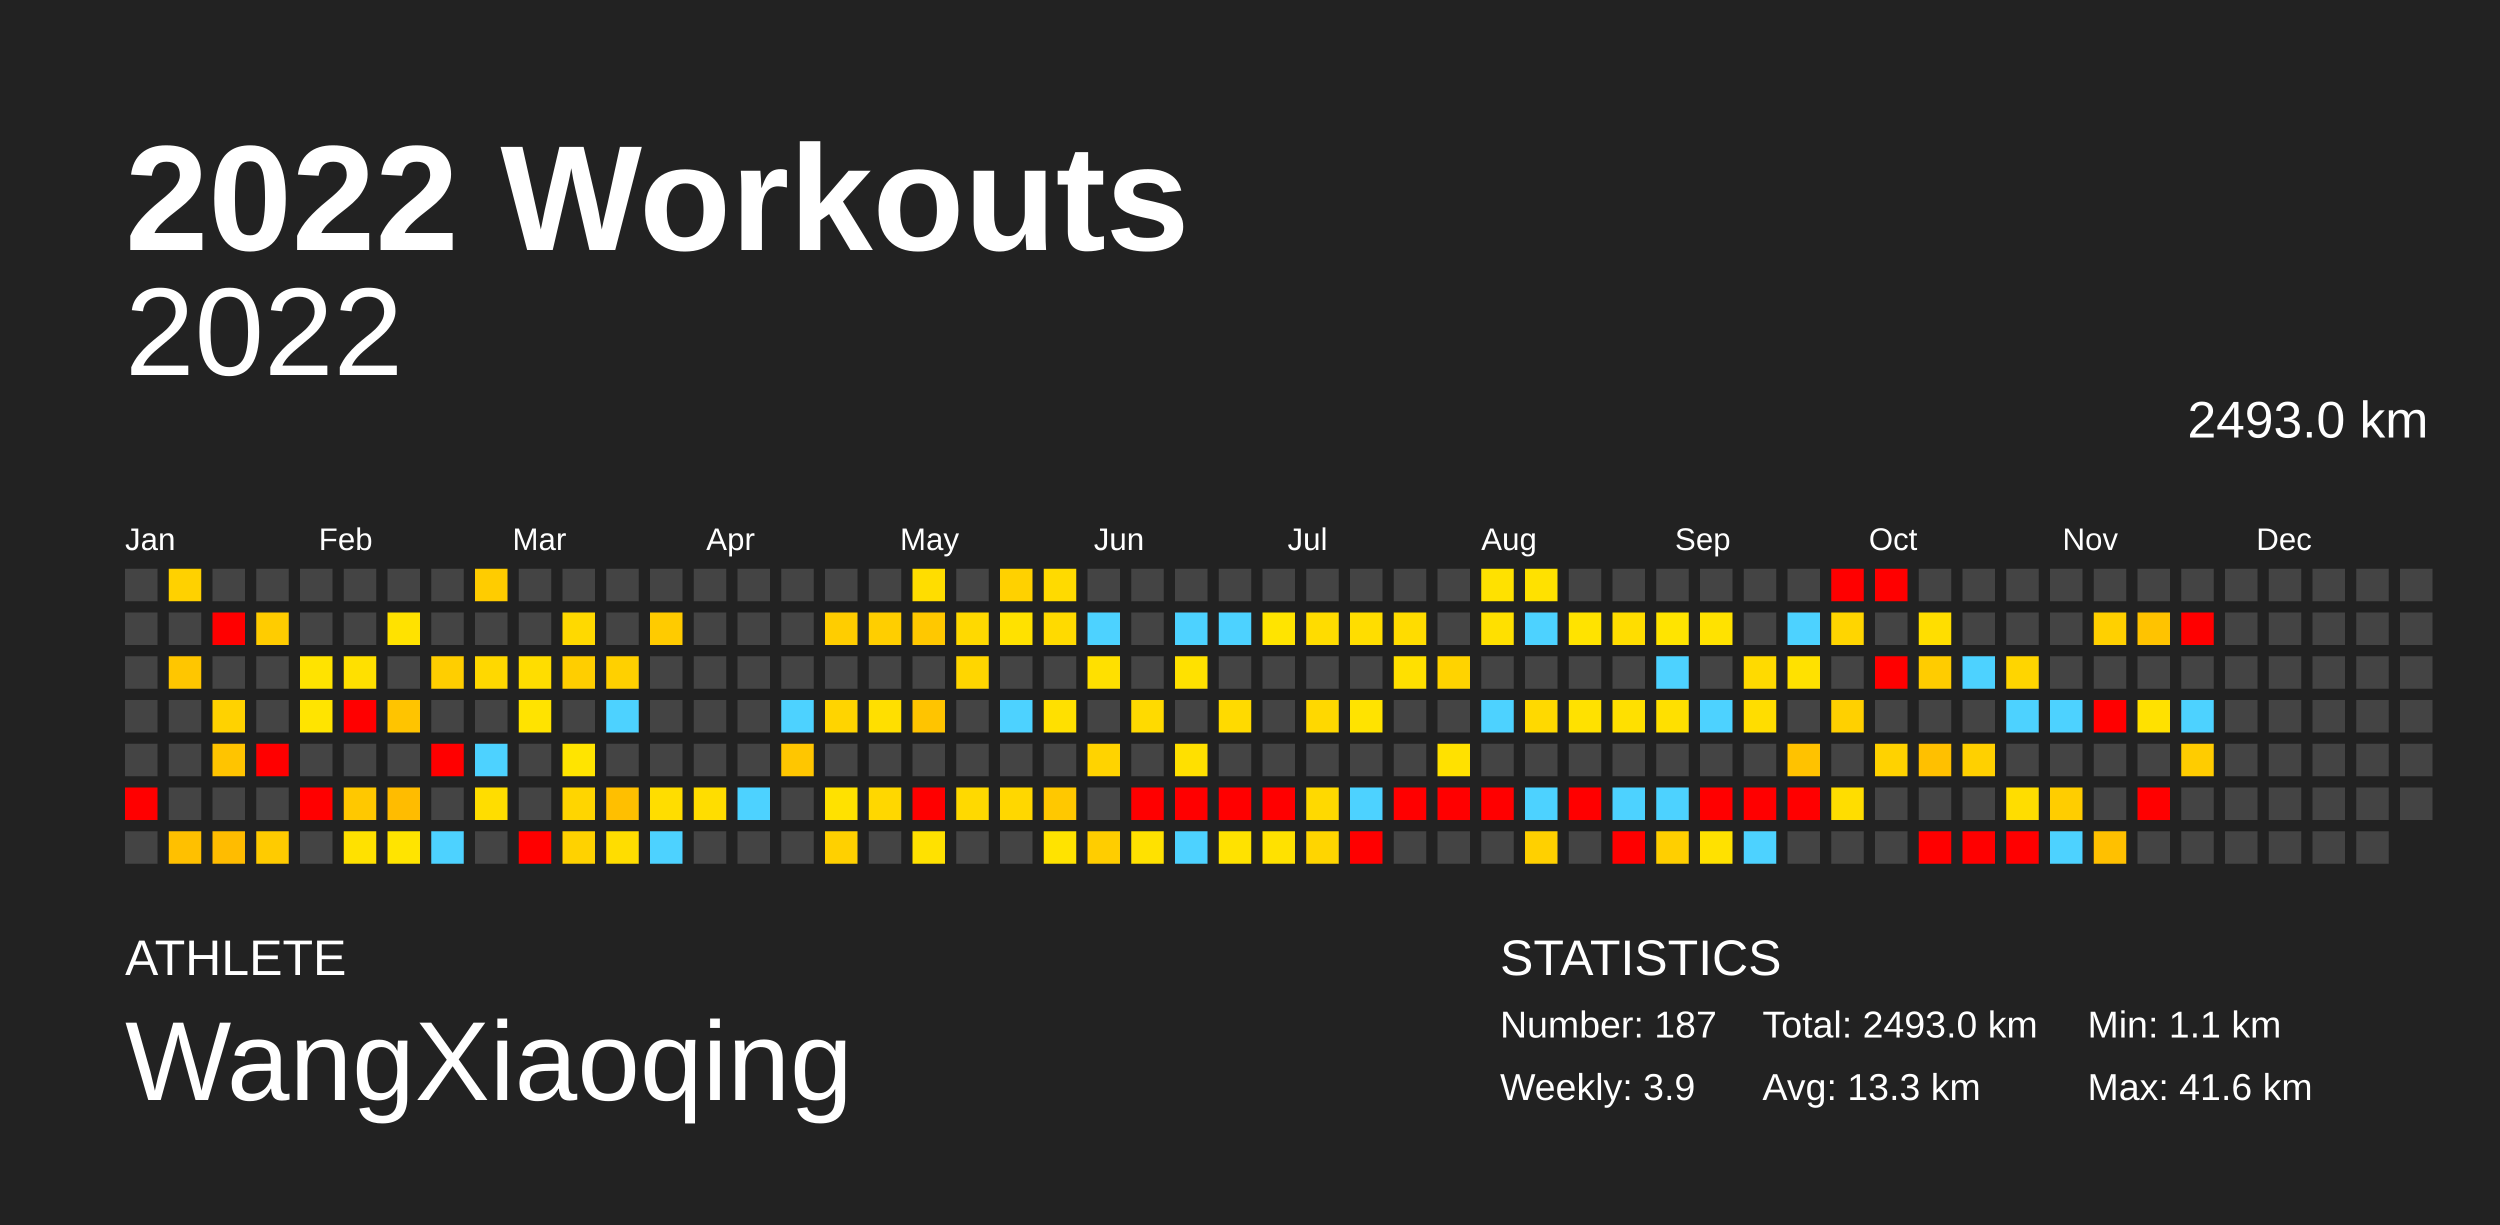
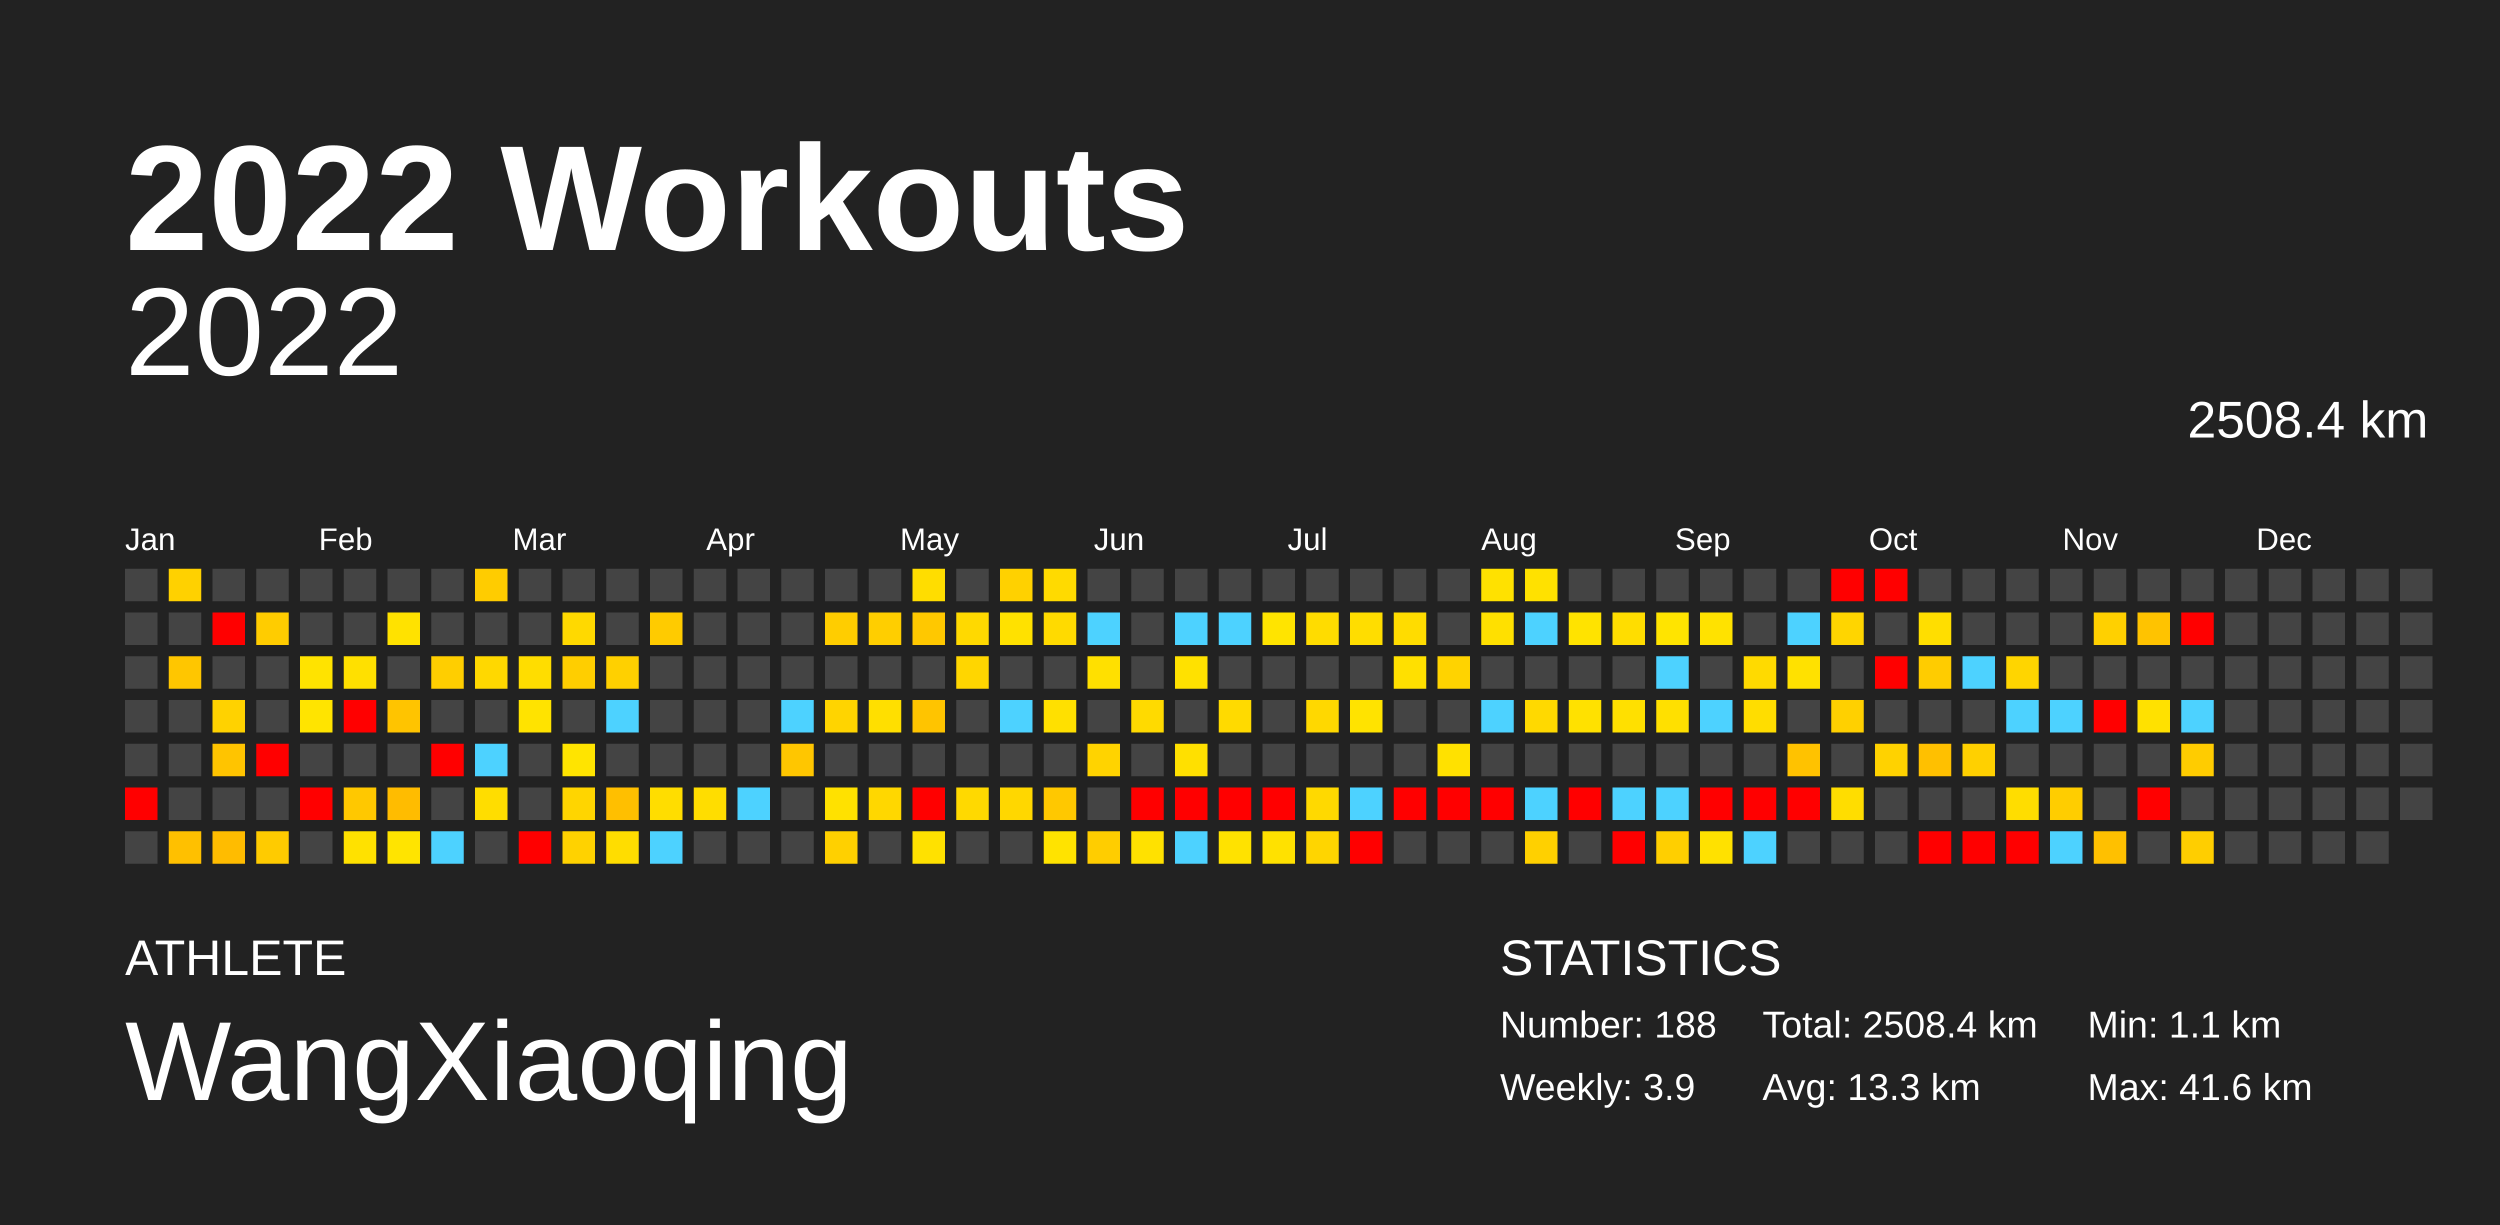
<svg xmlns="http://www.w3.org/2000/svg" baseProfile="full" height="98mm" version="1.1" viewBox="0,0,200,98" width="200mm">
  <defs />
  <rect fill="#222222" height="98" width="200" x="0" y="0" />
  <text fill="#FFFFFF" style="font-size:12px; font-family:Arial; font-weight:bold;" x="10" y="20">2022 Workouts</text>
  <text fill="#FFFFFF" style="font-size:4px; font-family:Arial" x="10" y="78">ATHLETE</text>
  <text fill="#FFFFFF" style="font-size:9px; font-family:Arial" x="10" y="88">WangXiaoqing</text>
  <text fill="#FFFFFF" style="font-size:4px; font-family:Arial" x="120" y="78">STATISTICS</text>
-   <text fill="#FFFFFF" style="font-size:3px; font-family:Arial" x="120" y="83">Number: 187</text>
+   <text fill="#FFFFFF" style="font-size:3px; font-family:Arial" x="120" y="83">Number: 188</text>
  <text fill="#FFFFFF" style="font-size:3px; font-family:Arial" x="120" y="88">Weekly: 3.9</text>
-   <text fill="#FFFFFF" style="font-size:3px; font-family:Arial" x="141" y="83">Total: 2493.0 km</text>
+   <text fill="#FFFFFF" style="font-size:3px; font-family:Arial" x="141" y="83">Total: 2508.4 km</text>
  <text fill="#FFFFFF" style="font-size:3px; font-family:Arial" x="141" y="88">Avg: 13.3 km</text>
  <text fill="#FFFFFF" style="font-size:3px; font-family:Arial" x="167" y="83">Min: 1.1 km</text>
  <text fill="#FFFFFF" style="font-size:3px; font-family:Arial" x="167" y="88">Max: 41.6 km</text>
  <text alignment-baseline="hanging" fill="#FFFFFF" style="font-size:10.0px; font-family:Arial;" x="10" y="30">2022</text>
-   <text alignment-baseline="hanging" fill="#FFFFFF" style="font-size:4.125px; font-family:Arial;" x="175" y="35">2493.0 km</text>
+   <text alignment-baseline="hanging" fill="#FFFFFF" style="font-size:4.125px; font-family:Arial;" x="175" y="35">2508.4 km</text>
  <text fill="#FFFFFF" style="font-size:2.5px; font-family:Arial" x="10.0" y="44">Jan</text>
  <text fill="#FFFFFF" style="font-size:2.5px; font-family:Arial" x="25.5" y="44">Feb</text>
  <text fill="#FFFFFF" style="font-size:2.5px; font-family:Arial" x="41.0" y="44">Mar</text>
  <text fill="#FFFFFF" style="font-size:2.5px; font-family:Arial" x="56.5" y="44">Apr</text>
  <text fill="#FFFFFF" style="font-size:2.5px; font-family:Arial" x="72.0" y="44">May</text>
  <text fill="#FFFFFF" style="font-size:2.5px; font-family:Arial" x="87.5" y="44">Jun</text>
  <text fill="#FFFFFF" style="font-size:2.5px; font-family:Arial" x="103.0" y="44">Jul</text>
  <text fill="#FFFFFF" style="font-size:2.5px; font-family:Arial" x="118.5" y="44">Aug</text>
  <text fill="#FFFFFF" style="font-size:2.5px; font-family:Arial" x="134.0" y="44">Sep</text>
  <text fill="#FFFFFF" style="font-size:2.5px; font-family:Arial" x="149.5" y="44">Oct</text>
  <text fill="#FFFFFF" style="font-size:2.5px; font-family:Arial" x="165.0" y="44">Nov</text>
  <text fill="#FFFFFF" style="font-size:2.5px; font-family:Arial" x="180.5" y="44">Dec</text>
  <rect fill="#444444" height="2.6" width="2.6" x="10.0" y="45.5" />
  <rect fill="#444444" height="2.6" width="2.6" x="10.0" y="49.0" />
  <rect fill="#444444" height="2.6" width="2.6" x="10.0" y="52.5" />
  <rect fill="#444444" height="2.6" width="2.6" x="10.0" y="56.0" />
  <rect fill="#444444" height="2.6" width="2.6" x="10.0" y="59.5" />
  <rect fill="red" height="2.6" width="2.6" x="10.0" y="63.0" />
  <rect fill="#444444" height="2.6" width="2.6" x="10.0" y="66.5" />
  <rect fill="#ffd100" height="2.6" width="2.6" x="13.5" y="45.5" />
  <rect fill="#444444" height="2.6" width="2.6" x="13.5" y="49.0" />
  <rect fill="#ffc600" height="2.6" width="2.6" x="13.5" y="52.5" />
  <rect fill="#444444" height="2.6" width="2.6" x="13.5" y="56.0" />
  <rect fill="#444444" height="2.6" width="2.6" x="13.5" y="59.5" />
  <rect fill="#444444" height="2.6" width="2.6" x="13.5" y="63.0" />
  <rect fill="#ffc000" height="2.6" width="2.6" x="13.5" y="66.5" />
  <rect fill="#444444" height="2.6" width="2.6" x="17.0" y="45.5" />
  <rect fill="red" height="2.6" width="2.6" x="17.0" y="49.0" />
  <rect fill="#444444" height="2.6" width="2.6" x="17.0" y="52.5" />
  <rect fill="#ffd200" height="2.6" width="2.6" x="17.0" y="56.0" />
  <rect fill="#ffc400" height="2.6" width="2.6" x="17.0" y="59.5" />
  <rect fill="#444444" height="2.6" width="2.6" x="17.0" y="63.0" />
  <rect fill="#ffbc00" height="2.6" width="2.6" x="17.0" y="66.5" />
  <rect fill="#444444" height="2.6" width="2.6" x="20.5" y="45.5" />
  <rect fill="#ffcc00" height="2.6" width="2.6" x="20.5" y="49.0" />
  <rect fill="#444444" height="2.6" width="2.6" x="20.5" y="52.5" />
  <rect fill="#444444" height="2.6" width="2.6" x="20.5" y="56.0" />
  <rect fill="red" height="2.6" width="2.6" x="20.5" y="59.5" />
  <rect fill="#444444" height="2.6" width="2.6" x="20.5" y="63.0" />
  <rect fill="#ffcb00" height="2.6" width="2.6" x="20.5" y="66.5" />
  <rect fill="#444444" height="2.6" width="2.6" x="24.0" y="45.5" />
  <rect fill="#444444" height="2.6" width="2.6" x="24.0" y="49.0" />
  <rect fill="#ffe300" height="2.6" width="2.6" x="24.0" y="52.5" />
  <rect fill="#ffe400" height="2.6" width="2.6" x="24.0" y="56.0" />
  <rect fill="#444444" height="2.6" width="2.6" x="24.0" y="59.5" />
  <rect fill="red" height="2.6" width="2.6" x="24.0" y="63.0" />
  <rect fill="#444444" height="2.6" width="2.6" x="24.0" y="66.5" />
  <rect fill="#444444" height="2.6" width="2.6" x="27.5" y="45.5" />
  <rect fill="#444444" height="2.6" width="2.6" x="27.5" y="49.0" />
  <rect fill="#ffe000" height="2.6" width="2.6" x="27.5" y="52.5" />
  <rect fill="red" height="2.6" width="2.6" x="27.5" y="56.0" />
  <rect fill="#444444" height="2.6" width="2.6" x="27.5" y="59.5" />
  <rect fill="#ffc800" height="2.6" width="2.6" x="27.5" y="63.0" />
  <rect fill="#ffe100" height="2.6" width="2.6" x="27.5" y="66.5" />
  <rect fill="#444444" height="2.6" width="2.6" x="31.0" y="45.5" />
  <rect fill="#ffe200" height="2.6" width="2.6" x="31.0" y="49.0" />
  <rect fill="#444444" height="2.6" width="2.6" x="31.0" y="52.5" />
  <rect fill="#ffc400" height="2.6" width="2.6" x="31.0" y="56.0" />
  <rect fill="#444444" height="2.6" width="2.6" x="31.0" y="59.5" />
  <rect fill="#ffbc00" height="2.6" width="2.6" x="31.0" y="63.0" />
  <rect fill="#ffe400" height="2.6" width="2.6" x="31.0" y="66.5" />
  <rect fill="#444444" height="2.6" width="2.6" x="34.5" y="45.5" />
  <rect fill="#444444" height="2.6" width="2.6" x="34.5" y="49.0" />
  <rect fill="#ffce00" height="2.6" width="2.6" x="34.5" y="52.5" />
  <rect fill="#444444" height="2.6" width="2.6" x="34.5" y="56.0" />
  <rect fill="red" height="2.6" width="2.6" x="34.5" y="59.5" />
  <rect fill="#444444" height="2.6" width="2.6" x="34.5" y="63.0" />
  <rect fill="#4dd2ff" height="2.6" width="2.6" x="34.5" y="66.5" />
  <rect fill="#ffcc00" height="2.6" width="2.6" x="38.0" y="45.5" />
  <rect fill="#444444" height="2.6" width="2.6" x="38.0" y="49.0" />
  <rect fill="#ffd800" height="2.6" width="2.6" x="38.0" y="52.5" />
  <rect fill="#444444" height="2.6" width="2.6" x="38.0" y="56.0" />
  <rect fill="#4dd2ff" height="2.6" width="2.6" x="38.0" y="59.5" />
  <rect fill="#ffdd00" height="2.6" width="2.6" x="38.0" y="63.0" />
  <rect fill="#444444" height="2.6" width="2.6" x="38.0" y="66.5" />
  <rect fill="#444444" height="2.6" width="2.6" x="41.5" y="45.5" />
  <rect fill="#444444" height="2.6" width="2.6" x="41.5" y="49.0" />
  <rect fill="#ffdd00" height="2.6" width="2.6" x="41.5" y="52.5" />
  <rect fill="#ffe300" height="2.6" width="2.6" x="41.5" y="56.0" />
  <rect fill="#444444" height="2.6" width="2.6" x="41.5" y="59.5" />
  <rect fill="#444444" height="2.6" width="2.6" x="41.5" y="63.0" />
  <rect fill="red" height="2.6" width="2.6" x="41.5" y="66.5" />
  <rect fill="#444444" height="2.6" width="2.6" x="45.0" y="45.5" />
  <rect fill="#ffd900" height="2.6" width="2.6" x="45.0" y="49.0" />
  <rect fill="#ffce00" height="2.6" width="2.6" x="45.0" y="52.5" />
  <rect fill="#444444" height="2.6" width="2.6" x="45.0" y="56.0" />
  <rect fill="#ffe400" height="2.6" width="2.6" x="45.0" y="59.5" />
  <rect fill="#ffd500" height="2.6" width="2.6" x="45.0" y="63.0" />
  <rect fill="#ffd200" height="2.6" width="2.6" x="45.0" y="66.5" />
  <rect fill="#444444" height="2.6" width="2.6" x="48.5" y="45.5" />
  <rect fill="#444444" height="2.6" width="2.6" x="48.5" y="49.0" />
  <rect fill="#ffd000" height="2.6" width="2.6" x="48.5" y="52.5" />
  <rect fill="#4dd2ff" height="2.6" width="2.6" x="48.5" y="56.0" />
  <rect fill="#444444" height="2.6" width="2.6" x="48.5" y="59.5" />
  <rect fill="#ffbf00" height="2.6" width="2.6" x="48.5" y="63.0" />
  <rect fill="#ffdd00" height="2.6" width="2.6" x="48.5" y="66.5" />
  <rect fill="#444444" height="2.6" width="2.6" x="52.0" y="45.5" />
  <rect fill="#ffcb00" height="2.6" width="2.6" x="52.0" y="49.0" />
  <rect fill="#444444" height="2.6" width="2.6" x="52.0" y="52.5" />
  <rect fill="#444444" height="2.6" width="2.6" x="52.0" y="56.0" />
  <rect fill="#444444" height="2.6" width="2.6" x="52.0" y="59.5" />
  <rect fill="#ffdd00" height="2.6" width="2.6" x="52.0" y="63.0" />
  <rect fill="#4dd2ff" height="2.6" width="2.6" x="52.0" y="66.5" />
  <rect fill="#444444" height="2.6" width="2.6" x="55.5" y="45.5" />
  <rect fill="#444444" height="2.6" width="2.6" x="55.5" y="49.0" />
  <rect fill="#444444" height="2.6" width="2.6" x="55.5" y="52.5" />
  <rect fill="#444444" height="2.6" width="2.6" x="55.5" y="56.0" />
  <rect fill="#444444" height="2.6" width="2.6" x="55.5" y="59.5" />
  <rect fill="#ffdd00" height="2.6" width="2.6" x="55.5" y="63.0" />
  <rect fill="#444444" height="2.6" width="2.6" x="55.5" y="66.5" />
  <rect fill="#444444" height="2.6" width="2.6" x="59.0" y="45.5" />
  <rect fill="#444444" height="2.6" width="2.6" x="59.0" y="49.0" />
  <rect fill="#444444" height="2.6" width="2.6" x="59.0" y="52.5" />
  <rect fill="#444444" height="2.6" width="2.6" x="59.0" y="56.0" />
  <rect fill="#444444" height="2.6" width="2.6" x="59.0" y="59.5" />
  <rect fill="#4dd2ff" height="2.6" width="2.6" x="59.0" y="63.0" />
  <rect fill="#444444" height="2.6" width="2.6" x="59.0" y="66.5" />
  <rect fill="#444444" height="2.6" width="2.6" x="62.5" y="45.5" />
  <rect fill="#444444" height="2.6" width="2.6" x="62.5" y="49.0" />
  <rect fill="#444444" height="2.6" width="2.6" x="62.5" y="52.5" />
  <rect fill="#4dd2ff" height="2.6" width="2.6" x="62.5" y="56.0" />
  <rect fill="#ffc600" height="2.6" width="2.6" x="62.5" y="59.5" />
  <rect fill="#444444" height="2.6" width="2.6" x="62.5" y="63.0" />
  <rect fill="#444444" height="2.6" width="2.6" x="62.5" y="66.5" />
  <rect fill="#444444" height="2.6" width="2.6" x="66.0" y="45.5" />
  <rect fill="#ffcd00" height="2.6" width="2.6" x="66.0" y="49.0" />
  <rect fill="#444444" height="2.6" width="2.6" x="66.0" y="52.5" />
  <rect fill="#ffd400" height="2.6" width="2.6" x="66.0" y="56.0" />
  <rect fill="#444444" height="2.6" width="2.6" x="66.0" y="59.5" />
  <rect fill="#ffe100" height="2.6" width="2.6" x="66.0" y="63.0" />
  <rect fill="#ffd000" height="2.6" width="2.6" x="66.0" y="66.5" />
  <rect fill="#444444" height="2.6" width="2.6" x="69.5" y="45.5" />
  <rect fill="#ffce00" height="2.6" width="2.6" x="69.5" y="49.0" />
  <rect fill="#444444" height="2.6" width="2.6" x="69.5" y="52.5" />
  <rect fill="#ffdf00" height="2.6" width="2.6" x="69.5" y="56.0" />
  <rect fill="#444444" height="2.6" width="2.6" x="69.5" y="59.5" />
  <rect fill="#ffd700" height="2.6" width="2.6" x="69.5" y="63.0" />
  <rect fill="#444444" height="2.6" width="2.6" x="69.5" y="66.5" />
  <rect fill="#ffdd00" height="2.6" width="2.6" x="73.0" y="45.5" />
  <rect fill="#ffc800" height="2.6" width="2.6" x="73.0" y="49.0" />
  <rect fill="#444444" height="2.6" width="2.6" x="73.0" y="52.5" />
  <rect fill="#ffc400" height="2.6" width="2.6" x="73.0" y="56.0" />
  <rect fill="#444444" height="2.6" width="2.6" x="73.0" y="59.5" />
  <rect fill="red" height="2.6" width="2.6" x="73.0" y="63.0" />
  <rect fill="#ffe100" height="2.6" width="2.6" x="73.0" y="66.5" />
  <rect fill="#444444" height="2.6" width="2.6" x="76.5" y="45.5" />
  <rect fill="#ffd900" height="2.6" width="2.6" x="76.5" y="49.0" />
  <rect fill="#ffd600" height="2.6" width="2.6" x="76.5" y="52.5" />
  <rect fill="#444444" height="2.6" width="2.6" x="76.5" y="56.0" />
  <rect fill="#444444" height="2.6" width="2.6" x="76.5" y="59.5" />
  <rect fill="#ffd900" height="2.6" width="2.6" x="76.5" y="63.0" />
  <rect fill="#444444" height="2.6" width="2.6" x="76.5" y="66.5" />
  <rect fill="#ffd100" height="2.6" width="2.6" x="80.0" y="45.5" />
  <rect fill="#ffe100" height="2.6" width="2.6" x="80.0" y="49.0" />
  <rect fill="#444444" height="2.6" width="2.6" x="80.0" y="52.5" />
  <rect fill="#4dd2ff" height="2.6" width="2.6" x="80.0" y="56.0" />
  <rect fill="#444444" height="2.6" width="2.6" x="80.0" y="59.5" />
  <rect fill="#ffd700" height="2.6" width="2.6" x="80.0" y="63.0" />
  <rect fill="#444444" height="2.6" width="2.6" x="80.0" y="66.5" />
  <rect fill="#ffda00" height="2.6" width="2.6" x="83.5" y="45.5" />
  <rect fill="#ffda00" height="2.6" width="2.6" x="83.5" y="49.0" />
  <rect fill="#444444" height="2.6" width="2.6" x="83.5" y="52.5" />
  <rect fill="#ffe000" height="2.6" width="2.6" x="83.5" y="56.0" />
  <rect fill="#444444" height="2.6" width="2.6" x="83.5" y="59.5" />
  <rect fill="#ffc800" height="2.6" width="2.6" x="83.5" y="63.0" />
  <rect fill="#ffe300" height="2.6" width="2.6" x="83.5" y="66.5" />
  <rect fill="#444444" height="2.6" width="2.6" x="87.0" y="45.5" />
  <rect fill="#4dd2ff" height="2.6" width="2.6" x="87.0" y="49.0" />
  <rect fill="#ffe000" height="2.6" width="2.6" x="87.0" y="52.5" />
  <rect fill="#444444" height="2.6" width="2.6" x="87.0" y="56.0" />
  <rect fill="#ffd300" height="2.6" width="2.6" x="87.0" y="59.5" />
  <rect fill="#444444" height="2.6" width="2.6" x="87.0" y="63.0" />
  <rect fill="#ffcd00" height="2.6" width="2.6" x="87.0" y="66.5" />
  <rect fill="#444444" height="2.6" width="2.6" x="90.5" y="45.5" />
  <rect fill="#444444" height="2.6" width="2.6" x="90.5" y="49.0" />
  <rect fill="#444444" height="2.6" width="2.6" x="90.5" y="52.5" />
  <rect fill="#ffda00" height="2.6" width="2.6" x="90.5" y="56.0" />
  <rect fill="#444444" height="2.6" width="2.6" x="90.5" y="59.5" />
  <rect fill="red" height="2.6" width="2.6" x="90.5" y="63.0" />
  <rect fill="#ffe100" height="2.6" width="2.6" x="90.5" y="66.5" />
  <rect fill="#444444" height="2.6" width="2.6" x="94.0" y="45.5" />
  <rect fill="#4dd2ff" height="2.6" width="2.6" x="94.0" y="49.0" />
  <rect fill="#ffe100" height="2.6" width="2.6" x="94.0" y="52.5" />
  <rect fill="#444444" height="2.6" width="2.6" x="94.0" y="56.0" />
  <rect fill="#ffe000" height="2.6" width="2.6" x="94.0" y="59.5" />
  <rect fill="red" height="2.6" width="2.6" x="94.0" y="63.0" />
  <rect fill="#4dd2ff" height="2.6" width="2.6" x="94.0" y="66.5" />
  <rect fill="#444444" height="2.6" width="2.6" x="97.5" y="45.5" />
  <rect fill="#4dd2ff" height="2.6" width="2.6" x="97.5" y="49.0" />
  <rect fill="#444444" height="2.6" width="2.6" x="97.5" y="52.5" />
  <rect fill="#ffda00" height="2.6" width="2.6" x="97.5" y="56.0" />
  <rect fill="#444444" height="2.6" width="2.6" x="97.5" y="59.5" />
  <rect fill="red" height="2.6" width="2.6" x="97.5" y="63.0" />
  <rect fill="#ffe200" height="2.6" width="2.6" x="97.5" y="66.5" />
  <rect fill="#444444" height="2.6" width="2.6" x="101.0" y="45.5" />
  <rect fill="#ffe400" height="2.6" width="2.6" x="101.0" y="49.0" />
  <rect fill="#444444" height="2.6" width="2.6" x="101.0" y="52.5" />
  <rect fill="#444444" height="2.6" width="2.6" x="101.0" y="56.0" />
  <rect fill="#444444" height="2.6" width="2.6" x="101.0" y="59.5" />
  <rect fill="red" height="2.6" width="2.6" x="101.0" y="63.0" />
  <rect fill="#ffe100" height="2.6" width="2.6" x="101.0" y="66.5" />
  <rect fill="#444444" height="2.6" width="2.6" x="104.5" y="45.5" />
  <rect fill="#ffdc00" height="2.6" width="2.6" x="104.5" y="49.0" />
  <rect fill="#444444" height="2.6" width="2.6" x="104.5" y="52.5" />
  <rect fill="#ffd800" height="2.6" width="2.6" x="104.5" y="56.0" />
  <rect fill="#444444" height="2.6" width="2.6" x="104.5" y="59.5" />
  <rect fill="#ffd900" height="2.6" width="2.6" x="104.5" y="63.0" />
  <rect fill="#ffd500" height="2.6" width="2.6" x="104.5" y="66.5" />
  <rect fill="#444444" height="2.6" width="2.6" x="108.0" y="45.5" />
  <rect fill="#ffdd00" height="2.6" width="2.6" x="108.0" y="49.0" />
  <rect fill="#444444" height="2.6" width="2.6" x="108.0" y="52.5" />
  <rect fill="#ffe300" height="2.6" width="2.6" x="108.0" y="56.0" />
  <rect fill="#444444" height="2.6" width="2.6" x="108.0" y="59.5" />
  <rect fill="#4dd2ff" height="2.6" width="2.6" x="108.0" y="63.0" />
  <rect fill="red" height="2.6" width="2.6" x="108.0" y="66.5" />
  <rect fill="#444444" height="2.6" width="2.6" x="111.5" y="45.5" />
  <rect fill="#ffdc00" height="2.6" width="2.6" x="111.5" y="49.0" />
  <rect fill="#ffe000" height="2.6" width="2.6" x="111.5" y="52.5" />
  <rect fill="#444444" height="2.6" width="2.6" x="111.5" y="56.0" />
  <rect fill="#444444" height="2.6" width="2.6" x="111.5" y="59.5" />
  <rect fill="red" height="2.6" width="2.6" x="111.5" y="63.0" />
  <rect fill="#444444" height="2.6" width="2.6" x="111.5" y="66.5" />
  <rect fill="#444444" height="2.6" width="2.6" x="115.0" y="45.5" />
  <rect fill="#444444" height="2.6" width="2.6" x="115.0" y="49.0" />
  <rect fill="#ffd300" height="2.6" width="2.6" x="115.0" y="52.5" />
  <rect fill="#444444" height="2.6" width="2.6" x="115.0" y="56.0" />
  <rect fill="#ffe100" height="2.6" width="2.6" x="115.0" y="59.5" />
  <rect fill="red" height="2.6" width="2.6" x="115.0" y="63.0" />
  <rect fill="#444444" height="2.6" width="2.6" x="115.0" y="66.5" />
  <rect fill="#ffe100" height="2.6" width="2.6" x="118.5" y="45.5" />
  <rect fill="#ffe000" height="2.6" width="2.6" x="118.5" y="49.0" />
  <rect fill="#444444" height="2.6" width="2.6" x="118.5" y="52.5" />
  <rect fill="#4dd2ff" height="2.6" width="2.6" x="118.5" y="56.0" />
  <rect fill="#444444" height="2.6" width="2.6" x="118.5" y="59.5" />
  <rect fill="red" height="2.6" width="2.6" x="118.5" y="63.0" />
  <rect fill="#444444" height="2.6" width="2.6" x="118.5" y="66.5" />
  <rect fill="#ffe100" height="2.6" width="2.6" x="122.0" y="45.5" />
  <rect fill="#4dd2ff" height="2.6" width="2.6" x="122.0" y="49.0" />
  <rect fill="#444444" height="2.6" width="2.6" x="122.0" y="52.5" />
  <rect fill="#ffd900" height="2.6" width="2.6" x="122.0" y="56.0" />
  <rect fill="#444444" height="2.6" width="2.6" x="122.0" y="59.5" />
  <rect fill="#4dd2ff" height="2.6" width="2.6" x="122.0" y="63.0" />
  <rect fill="#ffd000" height="2.6" width="2.6" x="122.0" y="66.5" />
  <rect fill="#444444" height="2.6" width="2.6" x="125.5" y="45.5" />
  <rect fill="#ffe300" height="2.6" width="2.6" x="125.5" y="49.0" />
  <rect fill="#444444" height="2.6" width="2.6" x="125.5" y="52.5" />
  <rect fill="#ffe100" height="2.6" width="2.6" x="125.5" y="56.0" />
  <rect fill="#444444" height="2.6" width="2.6" x="125.5" y="59.5" />
  <rect fill="red" height="2.6" width="2.6" x="125.5" y="63.0" />
  <rect fill="#444444" height="2.6" width="2.6" x="125.5" y="66.5" />
  <rect fill="#444444" height="2.6" width="2.6" x="129.0" y="45.5" />
  <rect fill="#ffdd00" height="2.6" width="2.6" x="129.0" y="49.0" />
  <rect fill="#444444" height="2.6" width="2.6" x="129.0" y="52.5" />
  <rect fill="#ffe000" height="2.6" width="2.6" x="129.0" y="56.0" />
  <rect fill="#444444" height="2.6" width="2.6" x="129.0" y="59.5" />
  <rect fill="#4dd2ff" height="2.6" width="2.6" x="129.0" y="63.0" />
  <rect fill="red" height="2.6" width="2.6" x="129.0" y="66.5" />
  <rect fill="#444444" height="2.6" width="2.6" x="132.5" y="45.5" />
  <rect fill="#ffe400" height="2.6" width="2.6" x="132.5" y="49.0" />
  <rect fill="#4dd2ff" height="2.6" width="2.6" x="132.5" y="52.5" />
  <rect fill="#ffe000" height="2.6" width="2.6" x="132.5" y="56.0" />
  <rect fill="#444444" height="2.6" width="2.6" x="132.5" y="59.5" />
  <rect fill="#4dd2ff" height="2.6" width="2.6" x="132.5" y="63.0" />
  <rect fill="#ffcf00" height="2.6" width="2.6" x="132.5" y="66.5" />
  <rect fill="#444444" height="2.6" width="2.6" x="136.0" y="45.5" />
  <rect fill="#ffe200" height="2.6" width="2.6" x="136.0" y="49.0" />
  <rect fill="#444444" height="2.6" width="2.6" x="136.0" y="52.5" />
  <rect fill="#4dd2ff" height="2.6" width="2.6" x="136.0" y="56.0" />
  <rect fill="#444444" height="2.6" width="2.6" x="136.0" y="59.5" />
  <rect fill="red" height="2.6" width="2.6" x="136.0" y="63.0" />
  <rect fill="#ffe100" height="2.6" width="2.6" x="136.0" y="66.5" />
  <rect fill="#444444" height="2.6" width="2.6" x="139.5" y="45.5" />
  <rect fill="#444444" height="2.6" width="2.6" x="139.5" y="49.0" />
  <rect fill="#ffda00" height="2.6" width="2.6" x="139.5" y="52.5" />
  <rect fill="#ffdd00" height="2.6" width="2.6" x="139.5" y="56.0" />
  <rect fill="#444444" height="2.6" width="2.6" x="139.5" y="59.5" />
  <rect fill="red" height="2.6" width="2.6" x="139.5" y="63.0" />
  <rect fill="#4dd2ff" height="2.6" width="2.6" x="139.5" y="66.5" />
  <rect fill="#444444" height="2.6" width="2.6" x="143.0" y="45.5" />
  <rect fill="#4dd2ff" height="2.6" width="2.6" x="143.0" y="49.0" />
  <rect fill="#ffe100" height="2.6" width="2.6" x="143.0" y="52.5" />
  <rect fill="#444444" height="2.6" width="2.6" x="143.0" y="56.0" />
  <rect fill="#ffc200" height="2.6" width="2.6" x="143.0" y="59.5" />
  <rect fill="red" height="2.6" width="2.6" x="143.0" y="63.0" />
  <rect fill="#444444" height="2.6" width="2.6" x="143.0" y="66.5" />
  <rect fill="red" height="2.6" width="2.6" x="146.5" y="45.5" />
  <rect fill="#ffd500" height="2.6" width="2.6" x="146.5" y="49.0" />
  <rect fill="#444444" height="2.6" width="2.6" x="146.5" y="52.5" />
  <rect fill="#ffd000" height="2.6" width="2.6" x="146.5" y="56.0" />
  <rect fill="#444444" height="2.6" width="2.6" x="146.5" y="59.5" />
  <rect fill="#ffdd00" height="2.6" width="2.6" x="146.5" y="63.0" />
  <rect fill="#444444" height="2.6" width="2.6" x="146.5" y="66.5" />
  <rect fill="red" height="2.6" width="2.6" x="150.0" y="45.5" />
  <rect fill="#444444" height="2.6" width="2.6" x="150.0" y="49.0" />
  <rect fill="red" height="2.6" width="2.6" x="150.0" y="52.5" />
  <rect fill="#444444" height="2.6" width="2.6" x="150.0" y="56.0" />
  <rect fill="#ffd200" height="2.6" width="2.6" x="150.0" y="59.5" />
  <rect fill="#444444" height="2.6" width="2.6" x="150.0" y="63.0" />
  <rect fill="#444444" height="2.6" width="2.6" x="150.0" y="66.5" />
  <rect fill="#444444" height="2.6" width="2.6" x="153.5" y="45.5" />
  <rect fill="#ffde00" height="2.6" width="2.6" x="153.5" y="49.0" />
  <rect fill="#ffcc00" height="2.6" width="2.6" x="153.5" y="52.5" />
  <rect fill="#444444" height="2.6" width="2.6" x="153.5" y="56.0" />
  <rect fill="#ffc000" height="2.6" width="2.6" x="153.5" y="59.5" />
  <rect fill="#444444" height="2.6" width="2.6" x="153.5" y="63.0" />
  <rect fill="red" height="2.6" width="2.6" x="153.5" y="66.5" />
  <rect fill="#444444" height="2.6" width="2.6" x="157.0" y="45.5" />
  <rect fill="#444444" height="2.6" width="2.6" x="157.0" y="49.0" />
  <rect fill="#4dd2ff" height="2.6" width="2.6" x="157.0" y="52.5" />
  <rect fill="#444444" height="2.6" width="2.6" x="157.0" y="56.0" />
  <rect fill="#ffd000" height="2.6" width="2.6" x="157.0" y="59.5" />
  <rect fill="#444444" height="2.6" width="2.6" x="157.0" y="63.0" />
  <rect fill="red" height="2.6" width="2.6" x="157.0" y="66.5" />
  <rect fill="#444444" height="2.6" width="2.6" x="160.5" y="45.5" />
  <rect fill="#444444" height="2.6" width="2.6" x="160.5" y="49.0" />
  <rect fill="#ffd500" height="2.6" width="2.6" x="160.5" y="52.5" />
  <rect fill="#4dd2ff" height="2.6" width="2.6" x="160.5" y="56.0" />
  <rect fill="#444444" height="2.6" width="2.6" x="160.5" y="59.5" />
  <rect fill="#ffdd00" height="2.6" width="2.6" x="160.5" y="63.0" />
  <rect fill="red" height="2.6" width="2.6" x="160.5" y="66.5" />
  <rect fill="#444444" height="2.6" width="2.6" x="164.0" y="45.5" />
  <rect fill="#444444" height="2.6" width="2.6" x="164.0" y="49.0" />
  <rect fill="#444444" height="2.6" width="2.6" x="164.0" y="52.5" />
  <rect fill="#4dd2ff" height="2.6" width="2.6" x="164.0" y="56.0" />
  <rect fill="#444444" height="2.6" width="2.6" x="164.0" y="59.5" />
  <rect fill="#ffcd00" height="2.6" width="2.6" x="164.0" y="63.0" />
  <rect fill="#4dd2ff" height="2.6" width="2.6" x="164.0" y="66.5" />
  <rect fill="#444444" height="2.6" width="2.6" x="167.5" y="45.5" />
  <rect fill="#ffd000" height="2.6" width="2.6" x="167.5" y="49.0" />
  <rect fill="#444444" height="2.6" width="2.6" x="167.5" y="52.5" />
  <rect fill="red" height="2.6" width="2.6" x="167.5" y="56.0" />
  <rect fill="#444444" height="2.6" width="2.6" x="167.5" y="59.5" />
  <rect fill="#444444" height="2.6" width="2.6" x="167.5" y="63.0" />
  <rect fill="#ffc000" height="2.6" width="2.6" x="167.5" y="66.5" />
  <rect fill="#444444" height="2.6" width="2.6" x="171.0" y="45.5" />
  <rect fill="#ffc300" height="2.6" width="2.6" x="171.0" y="49.0" />
  <rect fill="#444444" height="2.6" width="2.6" x="171.0" y="52.5" />
  <rect fill="#ffe100" height="2.6" width="2.6" x="171.0" y="56.0" />
  <rect fill="#444444" height="2.6" width="2.6" x="171.0" y="59.5" />
  <rect fill="red" height="2.6" width="2.6" x="171.0" y="63.0" />
  <rect fill="#444444" height="2.6" width="2.6" x="171.0" y="66.5" />
  <rect fill="#444444" height="2.6" width="2.6" x="174.5" y="45.5" />
  <rect fill="red" height="2.6" width="2.6" x="174.5" y="49.0" />
  <rect fill="#444444" height="2.6" width="2.6" x="174.5" y="52.5" />
  <rect fill="#4dd2ff" height="2.6" width="2.6" x="174.5" y="56.0" />
  <rect fill="#ffcc00" height="2.6" width="2.6" x="174.5" y="59.5" />
  <rect fill="#444444" height="2.6" width="2.6" x="174.5" y="63.0" />
-   <rect fill="#444444" height="2.6" width="2.6" x="174.5" y="66.5" />
+   <rect fill="#ffce00" height="2.6" width="2.6" x="174.5" y="66.5" />
  <rect fill="#444444" height="2.6" width="2.6" x="178.0" y="45.5" />
  <rect fill="#444444" height="2.6" width="2.6" x="178.0" y="49.0" />
  <rect fill="#444444" height="2.6" width="2.6" x="178.0" y="52.5" />
  <rect fill="#444444" height="2.6" width="2.6" x="178.0" y="56.0" />
  <rect fill="#444444" height="2.6" width="2.6" x="178.0" y="59.5" />
  <rect fill="#444444" height="2.6" width="2.6" x="178.0" y="63.0" />
  <rect fill="#444444" height="2.6" width="2.6" x="178.0" y="66.5" />
  <rect fill="#444444" height="2.6" width="2.6" x="181.5" y="45.5" />
  <rect fill="#444444" height="2.6" width="2.6" x="181.5" y="49.0" />
  <rect fill="#444444" height="2.6" width="2.6" x="181.5" y="52.5" />
  <rect fill="#444444" height="2.6" width="2.6" x="181.5" y="56.0" />
  <rect fill="#444444" height="2.6" width="2.6" x="181.5" y="59.5" />
  <rect fill="#444444" height="2.6" width="2.6" x="181.5" y="63.0" />
  <rect fill="#444444" height="2.6" width="2.6" x="181.5" y="66.5" />
  <rect fill="#444444" height="2.6" width="2.6" x="185.0" y="45.5" />
  <rect fill="#444444" height="2.6" width="2.6" x="185.0" y="49.0" />
  <rect fill="#444444" height="2.6" width="2.6" x="185.0" y="52.5" />
  <rect fill="#444444" height="2.6" width="2.6" x="185.0" y="56.0" />
  <rect fill="#444444" height="2.6" width="2.6" x="185.0" y="59.5" />
  <rect fill="#444444" height="2.6" width="2.6" x="185.0" y="63.0" />
  <rect fill="#444444" height="2.6" width="2.6" x="185.0" y="66.5" />
  <rect fill="#444444" height="2.6" width="2.6" x="188.5" y="45.5" />
  <rect fill="#444444" height="2.6" width="2.6" x="188.5" y="49.0" />
  <rect fill="#444444" height="2.6" width="2.6" x="188.5" y="52.5" />
  <rect fill="#444444" height="2.6" width="2.6" x="188.5" y="56.0" />
  <rect fill="#444444" height="2.6" width="2.6" x="188.5" y="59.5" />
  <rect fill="#444444" height="2.6" width="2.6" x="188.5" y="63.0" />
  <rect fill="#444444" height="2.6" width="2.6" x="188.5" y="66.5" />
  <rect fill="#444444" height="2.6" width="2.6" x="192.0" y="45.5" />
  <rect fill="#444444" height="2.6" width="2.6" x="192.0" y="49.0" />
  <rect fill="#444444" height="2.6" width="2.6" x="192.0" y="52.5" />
  <rect fill="#444444" height="2.6" width="2.6" x="192.0" y="56.0" />
  <rect fill="#444444" height="2.6" width="2.6" x="192.0" y="59.5" />
  <rect fill="#444444" height="2.6" width="2.6" x="192.0" y="63.0" />
</svg>
